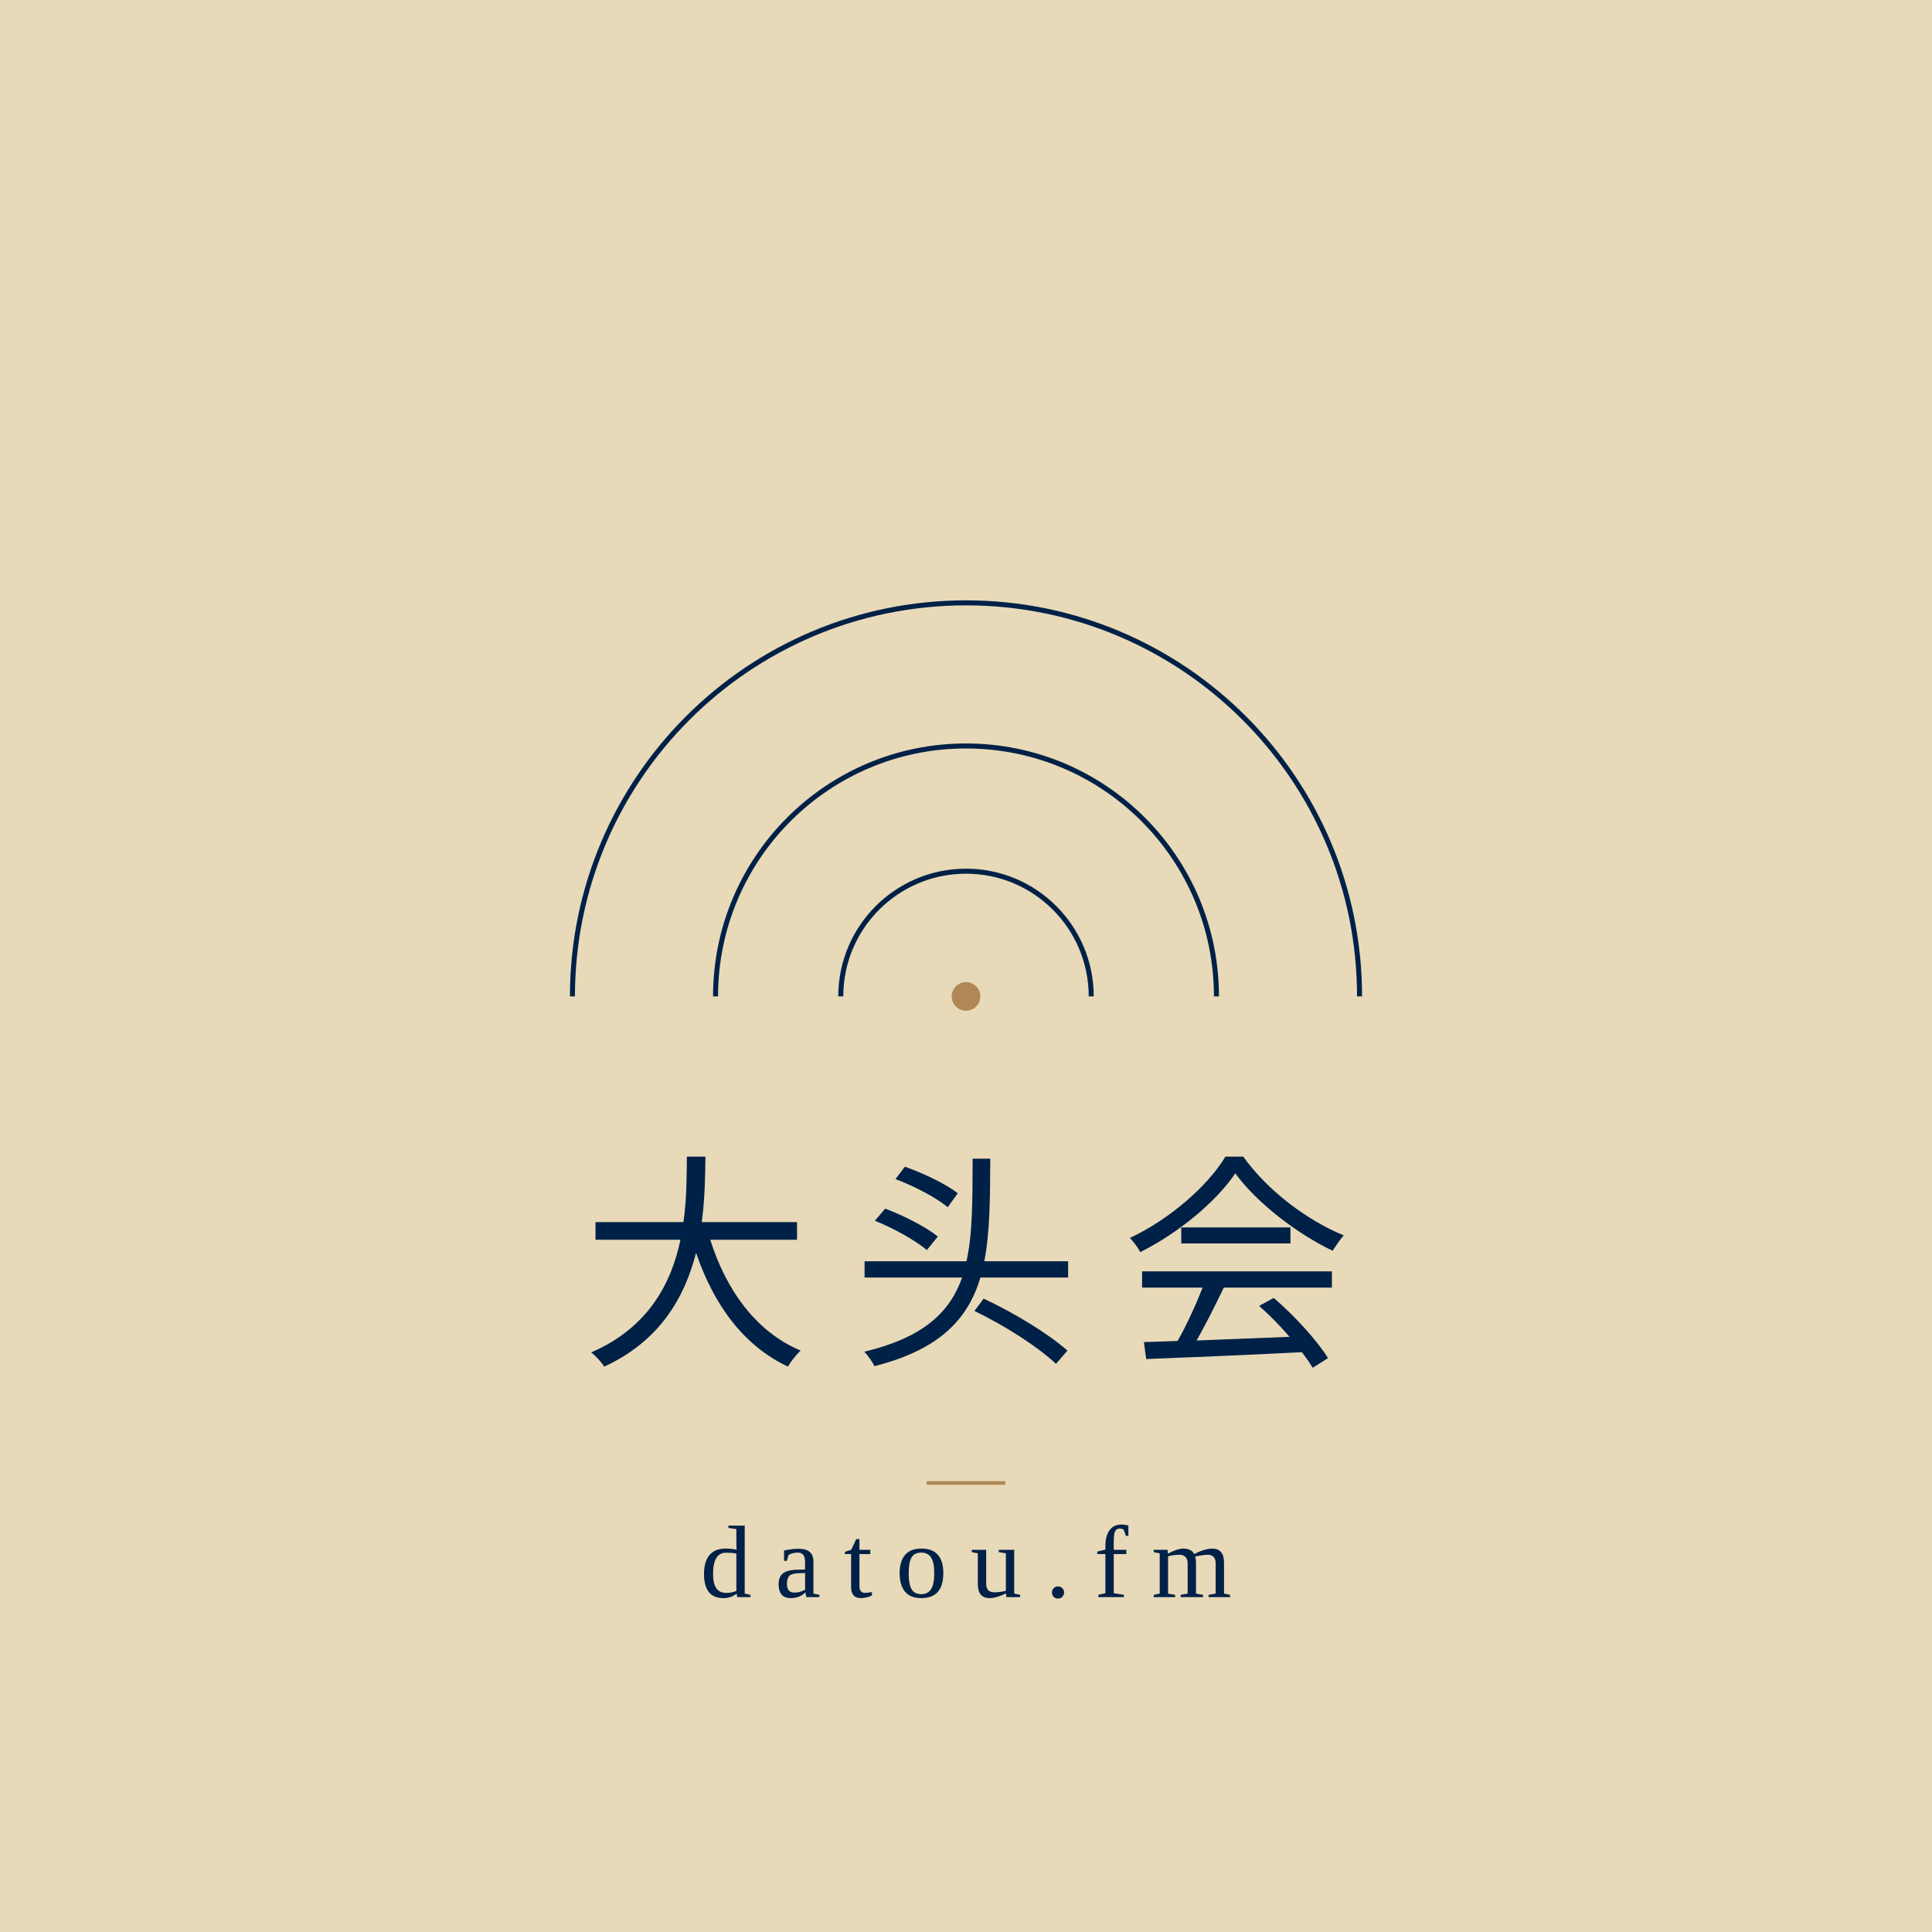
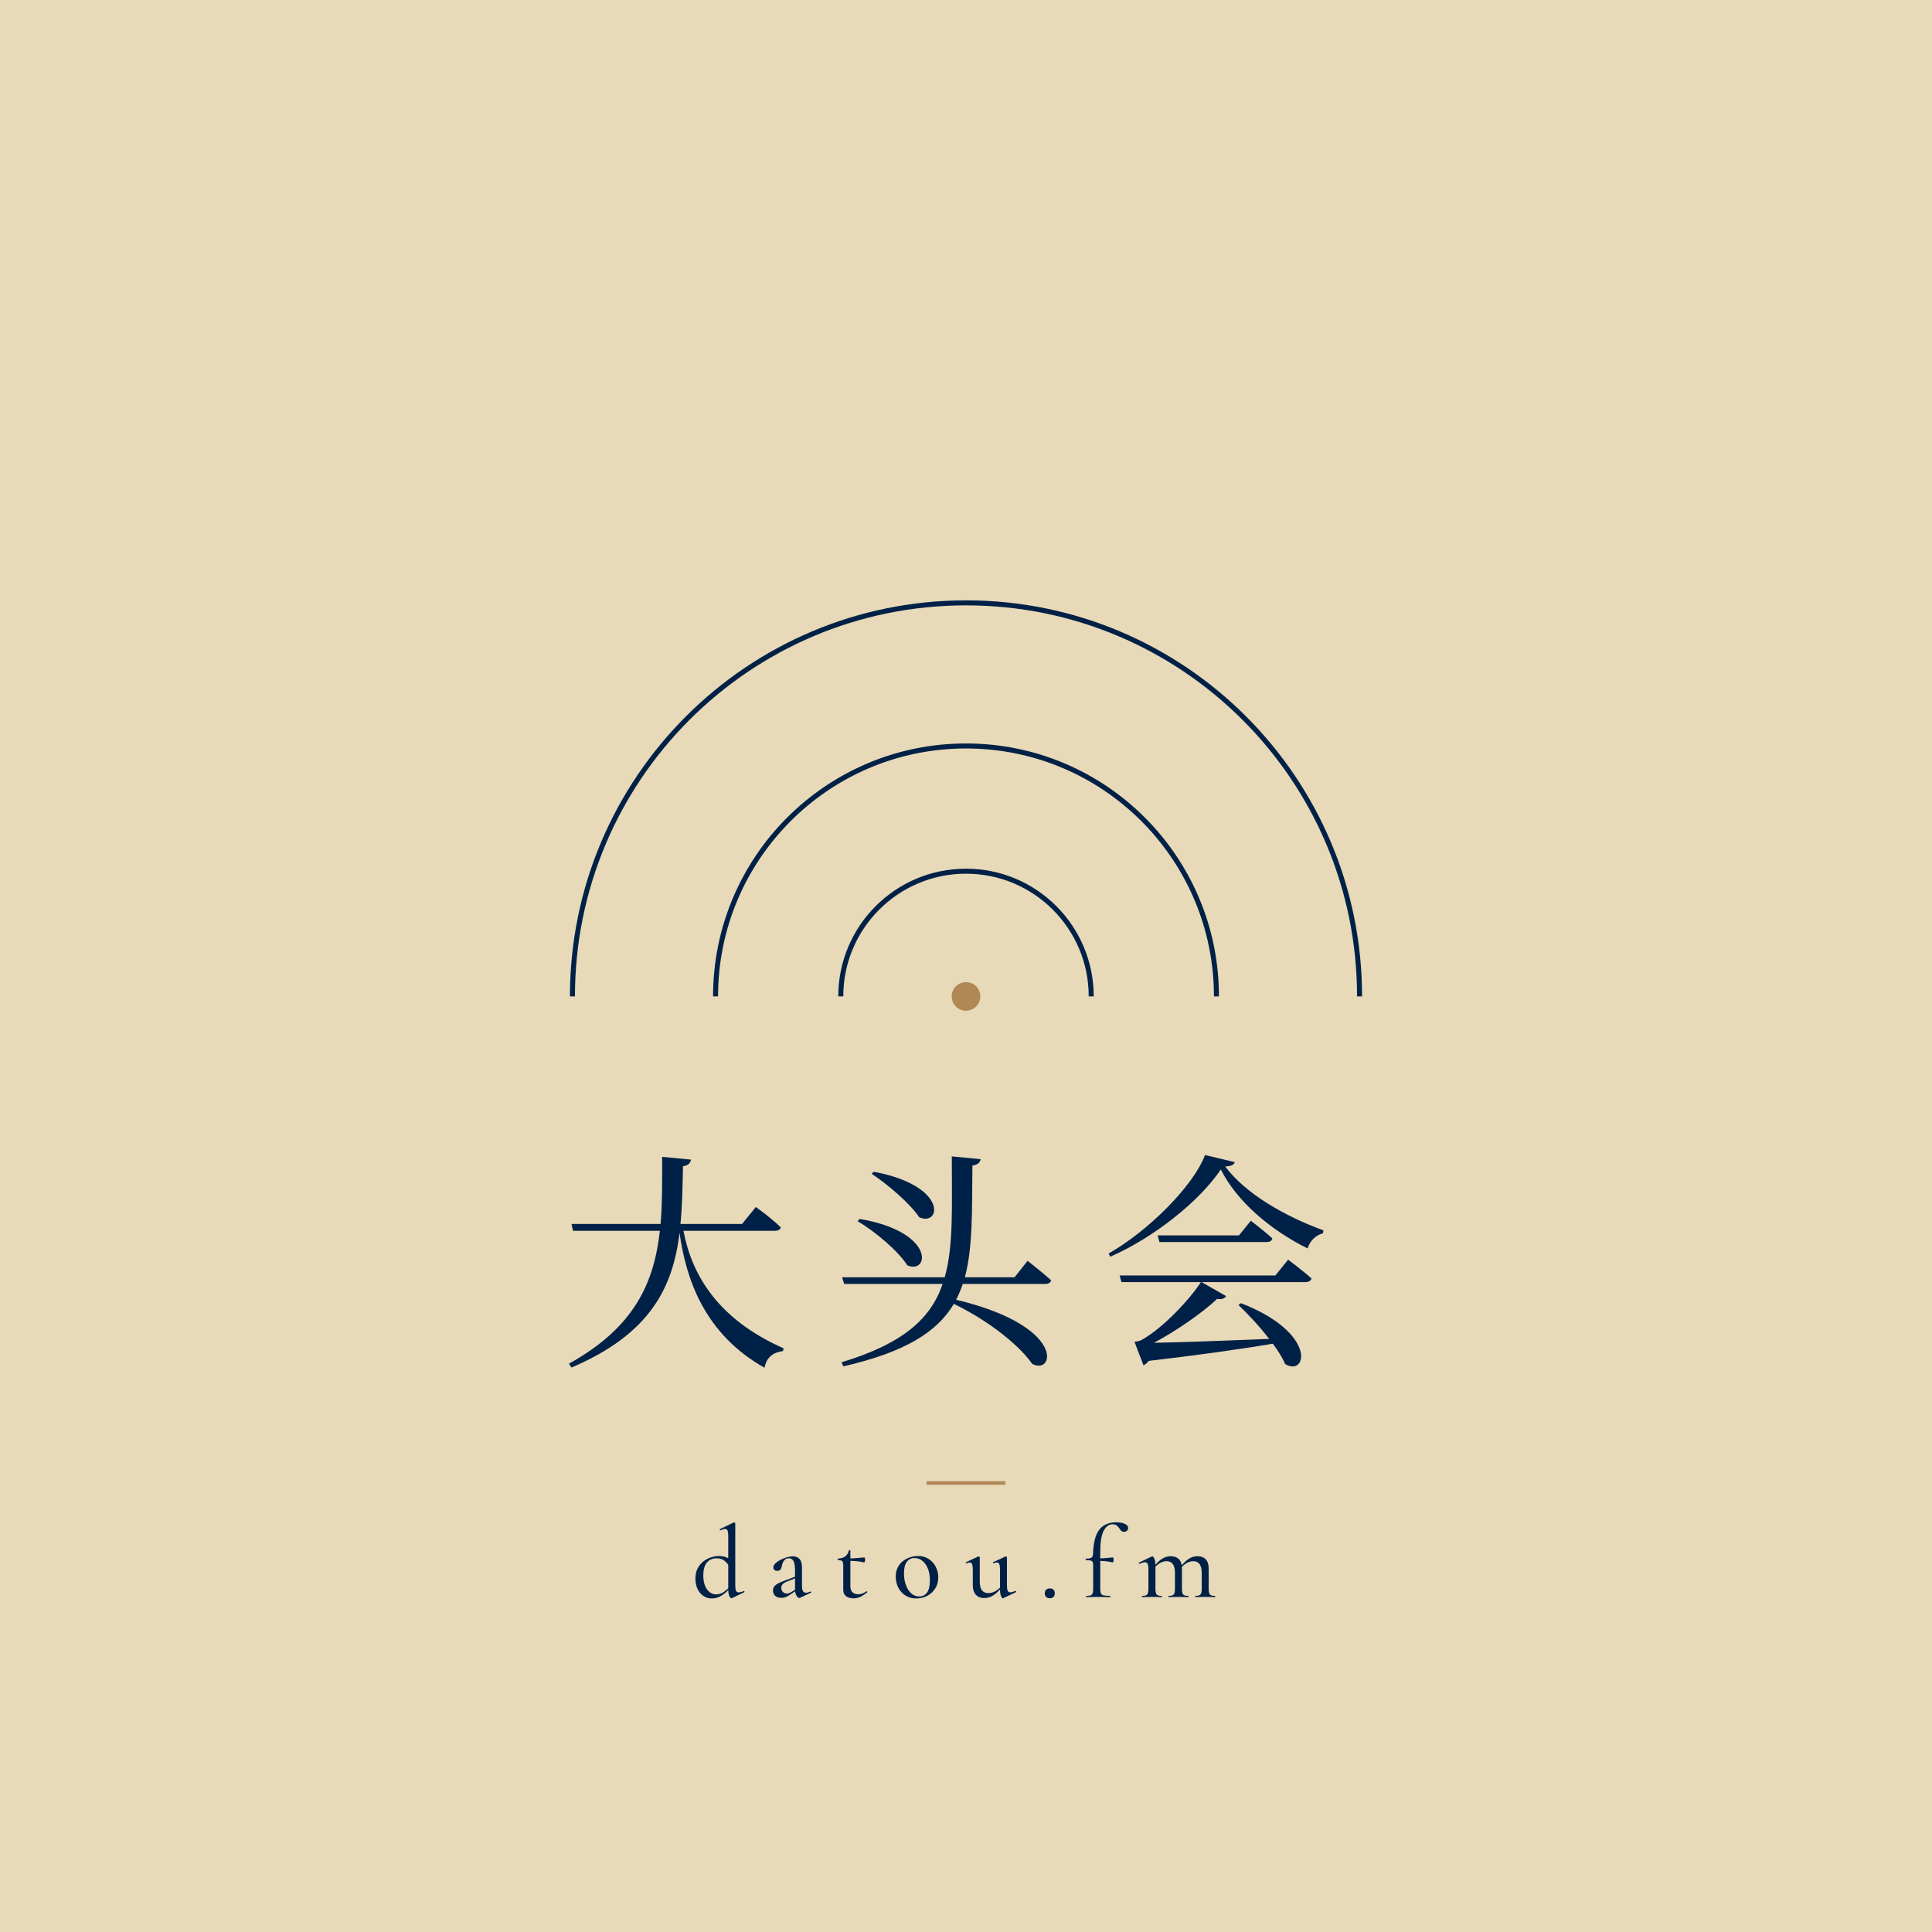
<svg xmlns="http://www.w3.org/2000/svg" viewBox="0 0 3000 3000" width="3000" height="3000">
  <defs />
  <rect width="3000" height="3000" fill="#e8d9b8" />
  <g transform="translate(722.2222 602.7778) scale(5.555556)">
    <path d="M 30 170 A 110 110 0 0 1 250 170" fill="none" stroke="#002147" stroke-width="1.4" />
    <path d="M 70 170 A 70 70 0 0 1 210 170" fill="none" stroke="#002147" stroke-width="1.4" />
    <path d="M 105 170 A 35 35 0 0 1 175 170" fill="none" stroke="#002147" stroke-width="1.4" />
    <circle cx="140" cy="170" r="4" fill="#b08856" />
  </g>
-   <text x="1500" y="2094.333" text-anchor="middle" font-family="'Noto Serif SC', 'Songti SC', 'STSong', 'SimSun', serif" font-weight="500" font-size="355.556" letter-spacing="64" fill="#002147">大头会</text>
+   <g fill="#002147">
+     <path transform="translate(870.6875 2094.333) scale(0.355556 -0.355556)" d="M569 826 443 838C443 736 444 638 436 545H47L54 515H433C408 291 324 94 36 -65L47 -82C395 66 490 272 519 506C547 306 626 66 890 -83C899 -36 928 -16 971 -10L973 2C682 131 572 326 536 515H935C948 515 959 520 961 530C921 570 852 619 852 619L792 545H523C531 626 532 711 534 797C558 801 566 811 569 826Z" />
+     <path transform="translate(1290.219 2094.333) scale(0.355556 -0.355556)" d="M125 567 117 557C193 512 293 428 334 364C430 324 457 511 125 567ZM187 773 178 764C249 717 346 634 386 574C481 533 513 712 187 773ZM859 384 802 312H585C620 442 616 602 618 800C642 804 651 813 654 828L528 840C528 621 536 449 497 312H49L58 283H488C436 131 316 23 47 -59L54 -77C324 -15 464 73 537 196C707 113 831 4 879 -66C975 -118 1032 98 547 214C558 236 568 259 576 283H935C950 283 959 288 962 299C923 334 859 384 859 384Z" />
+     <path transform="translate(1709.75 2094.333) scale(0.355556 -0.355556)" d="M523 783C594 641 743 517 902 438C910 467 935 496 969 504L971 517C802 579 632 676 542 796C568 797 580 803 584 815L454 846C401 707 201 511 33 416L40 402C228 484 428 642 523 783ZM654 559 602 495H247L255 466H722C737 466 746 471 748 482C712 515 654 559 654 559ZM611 199 600 191C642 151 692 98 734 43C534 35 347 28 231 26C332 80 445 159 507 218C527 213 541 221 546 230L439 291H891C906 291 916 296 919 307C880 342 817 389 817 389L761 320H81L89 291H436C390 219 269 88 176 38C167 33 146 30 146 30L185 -72C193 -69 201 -63 208 -53C431 -27 620 0 750 22C773 -9 792 -39 804 -67C899 -124 946 69 611 199Z" />
+   </g>
  <rect x="1438.889" y="2300" width="122.222" height="5.556" fill="#b08856" />
-   <text x="1500" y="2480" text-anchor="middle" font-family="'Cormorant Garamond', 'EB Garamond', 'Garamond', 'Times New Roman', serif" font-weight="500" font-size="160" letter-spacing="36" fill="#002147">datou.fm</text>
+   <g fill="#002147">
+     <path transform="translate(1074.281 2480) scale(0.16 -0.16)" d="M191.2 -13Q149.3 -13 113.5 10.5Q77.7 34.1 56.2 77Q34.7 120 34.7 179.3Q34.7 237.5 56.5 279Q78.2 320.5 112.4 346.9Q146.6 373.3 186.6 386.1Q226.6 399 263.2 399Q298.6 399 329.4 388.1Q360.1 377.2 385.6 358.7L370.3 287Q347.1 328.2 317.1 352.5Q287.1 376.8 240 376.8Q181.8 376.8 146.6 335.9Q111.4 294.9 111.4 209.6Q111.4 153.2 127.6 112.1Q143.8 71 172.1 48.9Q200.4 26.8 235.2 26.8Q278.5 26.8 311.8 51Q345.1 75.2 375.3 108.9L384.2 101Q363.2 77 335 50.5Q306.7 24 271.2 5.5Q235.7 -13 191.2 -13ZM421.5 715.3V111.6Q421.5 76.5 429.1 61.1Q436.7 45.8 455 45.8Q463.6 45.8 476.3 48.5Q489 51.2 503.6 59Q507.7 61 510.5 55.5Q513.2 50 509.5 48L390.8 -9.2Q387.2 -10.7 384.1 -10.7Q372.5 -10.7 362.9 12.9Q353.3 36.5 353.3 81.5V594.5Q353.3 629.6 346.7 645.6Q340.2 661.7 321.5 661.7Q313.4 661.7 303.1 658.1Q292.8 654.6 278.5 648.5Q274.5 646.9 271.8 652.9Q269 658.9 272.1 659.9L405.4 724Q407.4 725 410 725Q413.3 725 417.4 721.9Q421.5 718.7 421.5 715.3Z" />
+     <path transform="translate(1192.125 2480) scale(0.16 -0.16)" d="M315.7 -6Q311.7 -8 306.8 -8Q292.1 -8 278.5 14.4Q264.9 36.7 264.9 79V261.6Q264.9 324 249.7 350.5Q234.5 377 206.8 377Q181.8 377 167.1 363.7Q152.4 350.4 145.7 332.5Q139 314.6 136.4 300.5Q133.9 281 124.4 268Q114.9 254.9 92.6 254.9Q72.7 254.9 63.6 264.8Q54.5 274.7 54.5 287.4Q54.5 307.6 74.1 326.9Q93.7 346.2 123.7 361.9Q153.6 377.5 186.1 386.8Q218.6 396 244.5 396Q285.5 396 309 369.7Q332.5 343.5 332.5 291.6V108Q332.5 75.2 341.9 58.9Q351.3 42.6 371.4 42.6Q388.2 42.6 414.7 54Q419.3 56 421.5 50.5Q423.7 45 418.7 43ZM131.9 -7Q91.8 -7 71.4 13Q51 33.1 51 62.8Q51 87 63.8 103.7Q76.5 120.4 101.4 133.3Q126.3 146.3 161.2 159L274.9 201.5L277.8 187.5L187.3 151.1Q172.1 145.4 159.3 137.2Q146.5 129.1 138.9 117.7Q131.3 106.3 131.3 89.9Q131.3 66.1 146.9 50.5Q162.6 35 185.6 35Q195.3 35 205.2 37.8Q215.2 40.7 229.1 49.3L288.4 86.1L289.9 72.3L217.2 23.9Q193.5 7.5 174.1 0.2Q154.6 -7 131.9 -7Z" />
+     <path transform="translate(1295.312 2480) scale(0.16 -0.16)" d="M186.7 -12Q162.7 -12 139.9 -4.3Q117 3.5 102.5 22.1Q87.9 40.7 87.9 73.4V304.2Q87.9 327.4 84 339.1Q80.1 350.8 69.1 355Q58.1 359.2 36.3 359.2Q32.9 359.2 32.9 366.5Q32.9 373.9 36.3 373.9Q80.2 374.8 107.5 395.6Q134.9 416.4 142.1 452Q143 455.4 150 455.4Q157.1 455.4 157.1 452V107Q157.1 65.9 177.6 46.9Q198.1 28 233.6 28Q258.8 28 279.3 37Q299.8 45.9 313.2 56.4Q316.8 58.8 320.4 54.3Q324.1 49.8 320.1 46.8Q283.1 15.9 252.2 1.9Q221.3 -12 186.7 -12ZM289.7 336.6Q249.8 346.2 212.9 349.1Q176.1 352.1 134.7 352.1V375.4Q174.6 375.4 212.5 378.4Q250.3 381.4 293.1 385.4Q295.7 385.4 297.9 378.4Q300.1 371.5 300.1 361.9Q300.1 353.5 296.9 344.6Q293.7 335.6 289.7 336.6Z" />
+     <path transform="translate(1385.344 2480) scale(0.16 -0.16)" d="M233.2 -13Q172.4 -13 127.7 16Q83.1 45 58.9 93.5Q34.7 142 34.7 198Q34.7 250 54.2 288Q73.6 326 105.8 350.5Q138 375 175.9 387Q213.8 399 250.7 399Q312.5 399 356.6 369Q400.8 339 424.2 292Q447.7 245 447.7 192.5Q447.7 129.9 418 83.7Q388.3 37.5 339.7 12.2Q291.1 -13 233.2 -13ZM262.1 6.4Q310.8 6.4 338.5 44.5Q366.2 82.7 366.2 162.5Q366.2 228.9 346.4 277.4Q326.5 325.8 292.8 352.5Q259.1 379.1 217.3 379.1Q168.4 379.1 141.5 341.6Q114.7 304.2 114.7 230.6Q114.7 167.5 133.6 116.3Q152.6 65.1 186 35.7Q219.4 6.4 262.1 6.4Z" />
+     <path transform="translate(1498.531 2480) scale(0.16 -0.16)" d="M185.4 -9.3Q134.3 -9.3 104.7 23.3Q75.1 55.8 75.1 114.1V265.5Q75.1 302.9 68.4 319.7Q61.7 336.5 45.2 336.5Q32 336.5 14.2 327.9Q10.2 326.3 7.7 332.3Q5.2 338.3 8.7 339.3L126.8 394Q129.2 395 131.2 395Q134.6 395 138.7 391.9Q142.8 388.7 142.8 385.3V152.2Q142.8 94.4 163.6 66.5Q184.4 38.7 226.4 38.7Q262 38.7 297.6 59.6Q333.2 80.5 357.8 115.4L363.3 103.9Q321.1 47.8 277.4 19.3Q233.8 -9.3 185.4 -9.3ZM406.6 385.3V110Q406.6 76 414.2 61.1Q421.8 46.3 439.5 46.3Q448.7 46.3 460.6 49.9Q472.5 53.4 488.8 59.5Q493.3 61.5 495.8 56Q498.2 50.5 494.7 48.5L370.9 -10.3Q368.9 -11.3 366.5 -11.3Q358.1 -11.3 348.8 11.3Q339.4 33.8 339.4 76V265.5Q339.4 302.9 332.4 319.7Q325.5 336.5 308.9 336.5Q295.7 336.5 277.5 327.9Q273.9 326.3 271.7 332.3Q269.5 338.3 273 339.3L391.1 394Q393.1 395 395 395Q398.3 395 402.4 391.9Q406.6 388.7 406.6 385.3Z" />
+     <path transform="translate(1614 2480) scale(0.16 -0.16)" d="M101.2 -11Q78.6 -11 65.2 2.1Q51.7 15.2 51.7 37.7Q51.7 59 65.2 71.7Q78.6 84.4 101 84.4Q124.7 84.4 136.9 71.7Q149.2 59 149.2 37.7Q149.2 15.2 136.8 2.1Q124.5 -11 101.2 -11Z" />
+     <path transform="translate(1682.062 2480) scale(0.16 -0.16)" d="M30.3 0Q26.8 0 26.8 6Q26.8 12 30.3 12Q71.6 12 84 25Q96.3 38 96.3 81V306Q96.3 329.6 91.2 340.7Q86 351.7 71.2 355.2Q56.3 358.7 26.3 358.7Q23.3 358.7 23.3 366.1Q23.3 373.5 26.3 373.5Q66.2 373.5 80.1 383.2Q93.9 393 94.9 418Q99.9 584 156.2 655Q212.6 726 319 726Q372.8 726 404.4 710.7Q435.9 695.5 435.9 671.4Q435.9 652.9 423.5 643.4Q411 633.9 395.9 633.9Q378.8 633.9 369.7 642.5Q360.5 651 351.3 665.4Q339.4 684.1 324.4 695.5Q309.4 706.8 282.7 706.8Q231.5 706.8 198.3 643.9Q165.1 581 165.1 439V81Q165.1 52 171.3 37Q177.6 22 198.3 17Q218.9 12 260.7 12Q263.6 12 263.6 6Q263.6 0 260.7 0Q226.8 0 194.9 1Q163.1 2 129.7 2Q102.4 2 76.5 1Q50.6 0 30.3 0ZM284.7 336.6Q245.7 346.2 210.2 349.1Q174.7 352.1 134.7 352.1V375.4Q173.3 375.4 210 378.4Q246.7 381.4 287.7 385.4Q290.7 385.4 292.7 378.4Q294.7 371.5 294.7 361.9Q294.7 353.5 291.5 344.6Q288.3 335.6 284.7 336.6Z" />
+     <path transform="translate(1766.875 2480) scale(0.16 -0.16)" d="M559.1 0Q556.6 0 556.6 6Q556.6 12 559.1 12Q595.6 12 607.6 25.7Q619.7 39.4 619.7 81V235.4Q619.7 348.6 537 348.6Q502.7 348.6 469 327.8Q435.4 307 411.3 271.7L406.9 283.7Q447.5 340.3 489.4 368.6Q531.4 396.9 577.5 396.9Q630 396.9 658.7 367Q687.4 337 687.4 274.1V81Q687.4 39.4 698.9 25.7Q710.4 12 747.5 12Q750.9 12 750.9 6Q750.9 0 747.5 0Q729.1 0 704.8 1Q680.4 2 653.1 2Q626.7 2 602.4 1Q578 0 559.1 0ZM299.8 0Q296.8 0 296.8 6Q296.8 12 299.8 12Q336.3 12 348.1 25.7Q359.9 39.4 359.9 81V235.4Q359.9 348.6 277.7 348.6Q243.5 348.6 209.8 327.8Q176.1 307 152.1 271.7L147.6 283.7Q187.7 340.3 229.6 368.6Q271.6 396.9 317.7 396.9Q370.2 396.9 398.9 367.6Q427.6 338.4 427.6 279.1V81Q427.6 39.4 439.4 25.7Q451.2 12 488.2 12Q491.1 12 491.1 6Q491.1 0 488.2 0Q469.3 0 445.2 1Q421.2 2 393.8 2Q367.5 2 342.8 1Q318.2 0 299.8 0ZM42.8 0Q39.8 0 39.8 6Q39.8 12 42.8 12Q79.3 12 90.9 25.7Q102.4 39.4 102.4 81V275.6Q102.4 308.2 94.9 323.3Q87.3 338.3 68.7 338.3Q59.1 338.3 46 334.6Q32.9 330.8 16.3 323.8Q12.3 322.3 10 327.8Q7.7 333.2 10.8 334.8L134.5 394Q138.3 395.5 140.4 395.5Q149.2 395.5 159.9 373.4Q170.6 351.3 170.6 309.6V81Q170.6 39.4 182.1 25.7Q193.6 12 230.7 12Q233.7 12 233.7 6Q233.7 0 230.7 0Q212.3 0 188 1Q163.6 2 136.8 2Q110.5 2 85.8 1Q61.2 0 42.8 0Z" />
+   </g>
</svg>
